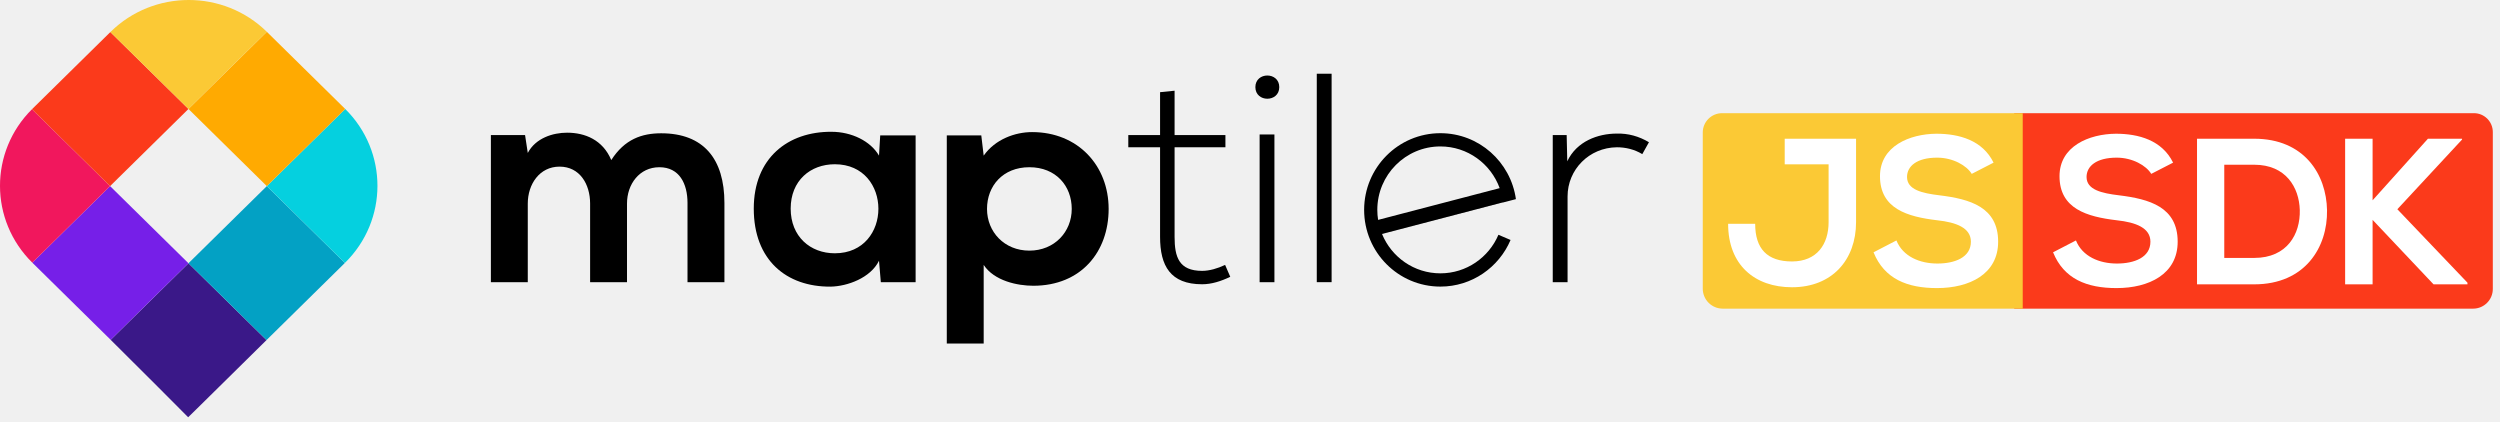
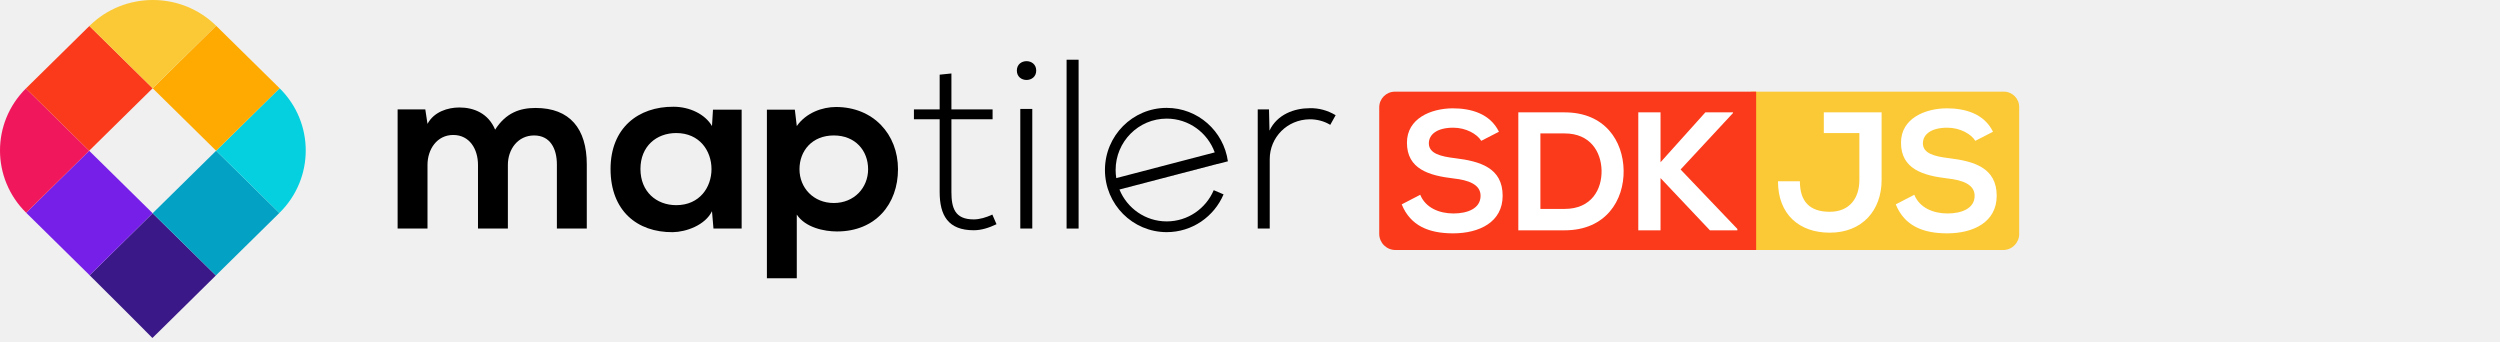
- <svg xmlns="http://www.w3.org/2000/svg" width="100%" height="100%" viewBox="0 0 243 41" version="1.1" xml:space="preserve" style="fill-rule:evenodd;clip-rule:evenodd;stroke-linejoin:round;stroke-miterlimit:2;">
-   <g transform="matrix(1,0,0,1,-9.41979e-05,0.000178727)">
-     <g transform="matrix(1,0,0,1,-1.20801,-0.711928)">
-       <path d="M58.567,28.139L58.567,20.497C58.567,18.616 57.566,16.908 55.595,16.908C53.654,16.908 52.508,18.616 52.508,20.497L52.508,28.139L48.922,28.139L48.922,13.84L52.244,13.84L52.508,15.578C53.273,14.129 54.949,13.609 56.33,13.609C58.066,13.609 59.8,14.304 60.624,16.271C61.918,14.245 63.595,13.667 65.476,13.667C69.593,13.667 71.622,16.155 71.622,20.44L71.622,28.139L68.034,28.139L68.034,20.44C68.034,18.559 67.24,16.966 65.301,16.966C63.359,16.966 62.153,18.616 62.153,20.497L62.153,28.139L58.567,28.139Z" style="fill-rule:nonzero;" />
-       <path d="M86.765,13.87L90.206,13.87L90.206,28.139L86.824,28.139L86.647,26.056C85.825,27.734 83.561,28.543 81.943,28.573C77.651,28.603 74.474,25.997 74.474,20.989C74.474,16.069 77.798,13.493 82.033,13.522C83.973,13.522 85.824,14.419 86.647,15.838L86.765,13.87ZM78.062,20.989C78.062,23.71 79.973,25.331 82.355,25.331C88,25.331 88,16.677 82.355,16.677C79.973,16.677 78.062,18.269 78.062,20.989Z" style="fill-rule:nonzero;" />
-       <path d="M93.236,34.105L93.236,13.87L96.589,13.87L96.822,15.838C97.94,14.245 99.882,13.551 101.528,13.551C105.996,13.551 108.968,16.822 108.968,21.019C108.968,25.187 106.291,28.487 101.645,28.487C100.118,28.487 97.852,28.023 96.822,26.461L96.822,34.104L93.236,34.104L93.236,34.105ZM105.381,21.019C105.381,18.791 103.851,16.966 101.264,16.966C98.676,16.966 97.146,18.791 97.146,21.019C97.146,23.247 98.823,25.073 101.264,25.073C103.705,25.073 105.381,23.247 105.381,21.019Z" style="fill-rule:nonzero;" />
-       <path d="M115.378,9.528L115.378,13.84L120.319,13.84L120.319,15.026L115.378,15.026L115.378,23.739C115.378,25.679 115.791,27.04 118.055,27.04C118.76,27.04 119.554,26.808 120.289,26.461L120.789,27.617C119.877,28.054 118.965,28.342 118.055,28.342C114.968,28.342 113.967,26.547 113.967,23.74L113.967,15.027L110.879,15.027L110.879,13.84L113.967,13.84L113.967,9.672L115.378,9.528Z" style="fill-rule:nonzero;" />
-       <path d="M125.554,9.18C125.554,10.685 123.23,10.685 123.23,9.18C123.23,7.675 125.554,7.675 125.554,9.18ZM123.643,13.782L123.643,28.14L125.082,28.14L125.082,13.782L123.643,13.782Z" style="fill-rule:nonzero;" />
-       <rect x="129.199" y="7.878" width="1.441" height="20.261" />
-       <path d="M153.488,13.84L153.547,16.389C154.459,14.448 156.518,13.696 158.37,13.696C159.459,13.667 160.515,13.956 161.486,14.536L160.839,15.693C160.076,15.23 159.221,15.027 158.37,15.027C155.663,15.057 153.576,17.198 153.576,19.804L153.576,28.14L152.135,28.14L152.135,13.84L153.488,13.84Z" style="fill-rule:nonzero;" />
-       <path d="M135.54,23.414C135.541,23.415 135.543,23.417 135.543,23.418L147.303,20.354C147.302,20.349 147.302,20.345 147.302,20.341L135.54,23.414Z" style="fill-rule:nonzero;" />
-       <path d="M141.214,27.28C138.654,27.28 136.461,25.701 135.543,23.458L135.535,23.458L135.542,23.457C135.542,23.456 135.541,23.455 135.54,23.454L147.301,20.38C147.301,20.385 147.302,20.389 147.302,20.394L148.555,20.068C148.049,16.446 144.956,13.658 141.214,13.658C137.12,13.658 133.802,16.996 133.802,21.113C133.802,25.23 137.12,28.569 141.214,28.569C144.276,28.569 146.905,26.7 148.035,24.037L146.855,23.532C145.921,25.734 143.747,27.28 141.214,27.28ZM135.083,21.113C135.083,17.708 137.828,14.946 141.214,14.946C143.862,14.946 146.117,16.634 146.976,18.999L135.16,22.085C135.11,21.768 135.083,21.444 135.083,21.113Z" style="fill-rule:nonzero;" />
+ <svg xmlns="http://www.w3.org/2000/svg" width="100%" height="100%" viewBox="0 0 300 41" version="1.1" xml:space="preserve" style="fill-rule:evenodd;clip-rule:evenodd;stroke-linejoin:round;stroke-miterlimit:2;">
+   <g transform="matrix(1,0,0,1,-1.20801,-0.711928)">
+     <path d="M58.567,28.139L58.567,20.497C58.567,18.616 57.566,16.908 55.595,16.908C53.654,16.908 52.508,18.616 52.508,20.497L52.508,28.139L48.922,28.139L48.922,13.84L52.244,13.84L52.508,15.578C53.273,14.129 54.949,13.609 56.33,13.609C58.066,13.609 59.8,14.304 60.624,16.271C61.918,14.245 63.595,13.667 65.476,13.667C69.593,13.667 71.622,16.155 71.622,20.44L71.622,28.139L68.034,28.139L68.034,20.44C68.034,18.559 67.24,16.966 65.301,16.966C63.359,16.966 62.153,18.616 62.153,20.497L62.153,28.139L58.567,28.139Z" style="fill-rule:nonzero;" />
+     <path d="M86.765,13.87L90.206,13.87L90.206,28.139L86.824,28.139L86.647,26.056C85.825,27.734 83.561,28.543 81.943,28.573C77.651,28.603 74.474,25.997 74.474,20.989C74.474,16.069 77.798,13.493 82.033,13.522C83.973,13.522 85.824,14.419 86.647,15.838L86.765,13.87ZM78.062,20.989C78.062,23.71 79.973,25.331 82.355,25.331C88,25.331 88,16.677 82.355,16.677C79.973,16.677 78.062,18.269 78.062,20.989Z" style="fill-rule:nonzero;" />
+     <path d="M93.236,34.105L93.236,13.87L96.589,13.87L96.822,15.838C97.94,14.245 99.882,13.551 101.528,13.551C105.996,13.551 108.968,16.822 108.968,21.019C108.968,25.187 106.291,28.487 101.645,28.487C100.118,28.487 97.852,28.023 96.822,26.461L96.822,34.104L93.236,34.104L93.236,34.105ZM105.381,21.019C105.381,18.791 103.851,16.966 101.264,16.966C98.676,16.966 97.146,18.791 97.146,21.019C97.146,23.247 98.823,25.073 101.264,25.073C103.705,25.073 105.381,23.247 105.381,21.019Z" style="fill-rule:nonzero;" />
+     <path d="M115.378,9.528L115.378,13.84L120.319,13.84L120.319,15.026L115.378,15.026L115.378,23.739C115.378,25.679 115.791,27.04 118.055,27.04C118.76,27.04 119.554,26.808 120.289,26.461L120.789,27.617C119.877,28.054 118.965,28.342 118.055,28.342C114.968,28.342 113.967,26.547 113.967,23.74L113.967,15.027L110.879,15.027L110.879,13.84L113.967,13.84L113.967,9.672L115.378,9.528Z" style="fill-rule:nonzero;" />
+     <path d="M125.554,9.18C125.554,10.685 123.23,10.685 123.23,9.18C123.23,7.675 125.554,7.675 125.554,9.18ZM123.643,13.782L123.643,28.14L125.082,28.14L125.082,13.782L123.643,13.782Z" style="fill-rule:nonzero;" />
+     <rect x="129.199" y="7.878" width="1.441" height="20.261" />
+     <path d="M153.488,13.84L153.547,16.389C154.459,14.448 156.518,13.696 158.37,13.696C159.459,13.667 160.515,13.956 161.486,14.536L160.839,15.693C160.076,15.23 159.221,15.027 158.37,15.027C155.663,15.057 153.576,17.198 153.576,19.804L153.576,28.14L152.135,28.14L152.135,13.84L153.488,13.84Z" style="fill-rule:nonzero;" />
+     <path d="M135.54,23.414C135.541,23.415 135.543,23.417 135.543,23.418L147.303,20.354C147.302,20.349 147.302,20.345 147.302,20.341L135.54,23.414Z" style="fill-rule:nonzero;" />
+     <path d="M141.214,27.28C138.654,27.28 136.461,25.701 135.543,23.458L135.535,23.458L135.542,23.457C135.542,23.456 135.541,23.455 135.54,23.454L147.301,20.38C147.301,20.385 147.302,20.389 147.302,20.394L148.555,20.068C148.049,16.446 144.956,13.658 141.214,13.658C137.12,13.658 133.802,16.996 133.802,21.113C133.802,25.23 137.12,28.569 141.214,28.569C144.276,28.569 146.905,26.7 148.035,24.037L146.855,23.532C145.921,25.734 143.747,27.28 141.214,27.28ZM135.083,21.113C135.083,17.708 137.828,14.946 141.214,14.946C143.862,14.946 146.117,16.634 146.976,18.999L135.16,22.085C135.11,21.768 135.083,21.444 135.083,21.113Z" style="fill-rule:nonzero;" />
+   </g>
+   <g transform="matrix(1,0,0,1,-1.20801,-0.711928)">
+     <path d="M11.965,33.743C14.023,35.769 19.5,41.264 19.497,41.269C19.477,41.305 24.938,35.908 27.113,33.768L19.526,26.3L11.965,33.743Z" style="fill:rgb(58,24,136);fill-rule:nonzero;" />
+     <path d="M19.526,26.3L27.113,33.768C27.124,33.756 27.138,33.741 27.15,33.731L34.73,26.27L27.143,18.802L19.526,26.3Z" style="fill:rgb(3,161,196);fill-rule:nonzero;" />
+     <path d="M34.73,26.27L34.749,26.25C38.942,22.123 38.945,15.435 34.762,11.302L27.144,18.802L34.73,26.27Z" style="fill:rgb(5,208,223);fill-rule:nonzero;" />
+     <path d="M11.908,18.802L4.349,26.243C4.351,26.245 4.352,26.248 4.355,26.25L11.953,33.73C11.957,33.734 11.961,33.738 11.966,33.743L19.526,26.3L11.908,18.802Z" style="fill:rgb(118,31,232);fill-rule:nonzero;" />
+     <path d="M19.526,11.303L27.143,18.802L34.762,11.303C34.755,11.298 34.753,11.295 34.749,11.29L27.15,3.81C27.149,3.808 27.146,3.806 27.144,3.804L19.526,11.303Z" style="fill:rgb(255,170,1);fill-rule:nonzero;" />
+     <path d="M4.317,11.328C0.161,15.46 0.172,22.124 4.349,26.243L11.908,18.802L4.317,11.328Z" style="fill:rgb(241,23,93);fill-rule:nonzero;" />
+     <path d="M19.526,11.303L11.934,3.829L4.355,11.29C4.341,11.303 4.33,11.317 4.316,11.329L11.908,18.802L19.526,11.303Z" style="fill:rgb(251,58,27);fill-rule:nonzero;" />
+     <path d="M27.144,3.804C22.946,-0.321 16.148,-0.319 11.953,3.81L11.934,3.829L19.526,11.303L27.144,3.804Z" style="fill:rgb(251,201,53);fill-rule:nonzero;" />
+   </g>
+   <g>
+     <g transform="matrix(2.19452,0,0,1,-172.766,0)">
+       <path d="M189.138,12.834C189.138,11.822 188.764,11 188.303,11L174.483,11L174.483,30L188.266,30C188.747,30 189.138,29.143 189.138,28.086L189.138,12.834Z" style="fill:rgb(251,201,53);" />
    </g>
-     <g transform="matrix(1,0,0,1,-1.20801,-0.711928)">
-       <path d="M11.965,33.743C14.023,35.769 19.5,41.264 19.497,41.269C19.477,41.305 24.938,35.908 27.113,33.768L19.526,26.3L11.965,33.743Z" style="fill:rgb(58,24,136);fill-rule:nonzero;" />
-       <path d="M19.526,26.3L27.113,33.768C27.124,33.756 27.138,33.741 27.15,33.731L34.73,26.27L27.143,18.802L19.526,26.3Z" style="fill:rgb(3,161,196);fill-rule:nonzero;" />
-       <path d="M34.73,26.27L34.749,26.25C38.942,22.123 38.945,15.435 34.762,11.302L27.144,18.802L34.73,26.27Z" style="fill:rgb(5,208,223);fill-rule:nonzero;" />
-       <path d="M11.908,18.802L4.349,26.243C4.351,26.245 4.352,26.248 4.355,26.25L11.953,33.73C11.957,33.734 11.961,33.738 11.966,33.743L19.526,26.3L11.908,18.802Z" style="fill:rgb(118,31,232);fill-rule:nonzero;" />
-       <path d="M19.526,11.303L27.143,18.802L34.762,11.303C34.755,11.298 34.753,11.295 34.749,11.29L27.15,3.81C27.149,3.808 27.146,3.806 27.144,3.804L19.526,11.303Z" style="fill:rgb(255,170,1);fill-rule:nonzero;" />
-       <path d="M4.317,11.328C0.161,15.46 0.172,22.124 4.349,26.243L11.908,18.802L4.317,11.328Z" style="fill:rgb(241,23,93);fill-rule:nonzero;" />
-       <path d="M19.526,11.303L11.934,3.829L4.355,11.29C4.341,11.303 4.33,11.317 4.316,11.329L11.908,18.802L19.526,11.303Z" style="fill:rgb(251,58,27);fill-rule:nonzero;" />
-       <path d="M27.144,3.804C22.946,-0.321 16.148,-0.319 11.953,3.81L11.934,3.829L19.526,11.303L27.144,3.804Z" style="fill:rgb(251,201,53);fill-rule:nonzero;" />
+     <g transform="matrix(3.08636,0,0,1,-373.01,0)">
+       <path d="M189.138,11L175.092,11C174.756,11 174.483,11.842 174.483,12.879L174.483,28.059C174.483,29.13 174.765,30 175.112,30L189.138,30L189.138,11Z" style="fill:rgb(251,58,27);" />
    </g>
-     <g>
-       <g transform="matrix(3.17434,0,0,1,-358.087,0)">
-         <path d="M189.138,12.834C189.138,11.822 188.879,11 188.56,11L174.483,11L174.483,30L188.535,30C188.868,30 189.138,29.143 189.138,28.086L189.138,12.834Z" style="fill:rgb(251,58,27);" />
-       </g>
-       <g transform="matrix(2.12226,0,0,1,-204.79,0)">
-         <path d="M189.138,11L175.369,11C174.88,11 174.483,11.842 174.483,12.879L174.483,28.059C174.483,29.13 174.893,30 175.398,30L189.138,30L189.138,11Z" style="fill:rgb(251,201,53);" />
-       </g>
+   </g>
+   <g transform="matrix(0.69243,0,0,0.69243,168.024,27.6378)">
+     <g transform="matrix(29.202,0,0,29.202,0,0)">
+       <path d="M0.586,-0.585C0.533,-0.693 0.42,-0.724 0.311,-0.724C0.182,-0.723 0.04,-0.664 0.04,-0.52C0.04,-0.363 0.172,-0.325 0.315,-0.308C0.408,-0.298 0.477,-0.271 0.477,-0.205C0.477,-0.129 0.399,-0.1 0.316,-0.1C0.231,-0.1 0.15,-0.134 0.119,-0.211L0.009,-0.154C0.061,-0.026 0.171,0.018 0.314,0.018C0.47,0.018 0.608,-0.049 0.608,-0.205C0.608,-0.372 0.472,-0.41 0.326,-0.428C0.242,-0.438 0.17,-0.455 0.17,-0.516C0.17,-0.568 0.217,-0.609 0.315,-0.609C0.391,-0.609 0.457,-0.571 0.481,-0.531L0.586,-0.585Z" style="fill:white;fill-rule:nonzero;" />
    </g>
-     <g transform="matrix(0.69243,0,0,0.69243,167.549,27.6378)">
-       <g transform="matrix(29.202,0,0,29.202,0,0)">
-         <path d="M0.636,-0.7L0.293,-0.7L0.293,-0.577L0.504,-0.577L0.504,-0.299C0.504,-0.193 0.448,-0.11 0.328,-0.11C0.209,-0.11 0.151,-0.171 0.151,-0.291L0.021,-0.291C0.021,-0.093 0.149,0.014 0.328,0.014C0.521,0.014 0.636,-0.118 0.636,-0.299L0.636,-0.7Z" style="fill:white;fill-rule:nonzero;" />
-       </g>
-       <g transform="matrix(29.202,0,0,29.202,20.7626,0)">
-         <path d="M0.586,-0.585C0.533,-0.693 0.42,-0.724 0.311,-0.724C0.182,-0.723 0.04,-0.664 0.04,-0.52C0.04,-0.363 0.172,-0.325 0.315,-0.308C0.408,-0.298 0.477,-0.271 0.477,-0.205C0.477,-0.129 0.399,-0.1 0.316,-0.1C0.231,-0.1 0.15,-0.134 0.119,-0.211L0.009,-0.154C0.061,-0.026 0.171,0.018 0.314,0.018C0.47,0.018 0.608,-0.049 0.608,-0.205C0.608,-0.372 0.472,-0.41 0.326,-0.428C0.242,-0.438 0.17,-0.455 0.17,-0.516C0.17,-0.568 0.217,-0.609 0.315,-0.609C0.391,-0.609 0.457,-0.571 0.481,-0.531L0.586,-0.585Z" style="fill:white;fill-rule:nonzero;" />
-       </g>
-       <g transform="matrix(29.202,0,0,29.202,45.9639,0)">
-         <path d="M0.586,-0.585C0.533,-0.693 0.42,-0.724 0.311,-0.724C0.182,-0.723 0.04,-0.664 0.04,-0.52C0.04,-0.363 0.172,-0.325 0.315,-0.308C0.408,-0.298 0.477,-0.271 0.477,-0.205C0.477,-0.129 0.399,-0.1 0.316,-0.1C0.231,-0.1 0.15,-0.134 0.119,-0.211L0.009,-0.154C0.061,-0.026 0.171,0.018 0.314,0.018C0.47,0.018 0.608,-0.049 0.608,-0.205C0.608,-0.372 0.472,-0.41 0.326,-0.428C0.242,-0.438 0.17,-0.455 0.17,-0.516C0.17,-0.568 0.217,-0.609 0.315,-0.609C0.391,-0.609 0.457,-0.571 0.481,-0.531L0.586,-0.585Z" style="fill:white;fill-rule:nonzero;" />
-       </g>
-       <g transform="matrix(29.202,0,0,29.202,65.2665,0)">
-         <path d="M0.315,-0.7L0.04,-0.7L0.04,-0L0.315,-0C0.56,-0 0.668,-0.179 0.665,-0.356C0.662,-0.529 0.555,-0.7 0.315,-0.7ZM0.171,-0.575L0.315,-0.575C0.467,-0.575 0.531,-0.466 0.534,-0.357C0.537,-0.243 0.474,-0.127 0.315,-0.127L0.171,-0.127L0.171,-0.575Z" style="fill:white;fill-rule:nonzero;" />
-       </g>
-       <g transform="matrix(29.202,0,0,29.202,85.7955,0)">
-         <path d="M0.611,-0.7L0.447,-0.7L0.181,-0.404L0.181,-0.7L0.049,-0.7L0.049,-0L0.181,-0L0.181,-0.31L0.474,-0L0.637,-0L0.637,-0.008L0.3,-0.361L0.611,-0.696L0.611,-0.7Z" style="fill:white;fill-rule:nonzero;" />
-       </g>
+     <g transform="matrix(29.202,0,0,29.202,19.3025,0)">
+       <path d="M0.315,-0.7L0.04,-0.7L0.04,-0L0.315,-0C0.56,-0 0.668,-0.179 0.665,-0.356C0.662,-0.529 0.555,-0.7 0.315,-0.7ZM0.171,-0.575L0.315,-0.575C0.467,-0.575 0.531,-0.466 0.534,-0.357C0.537,-0.243 0.474,-0.127 0.315,-0.127L0.171,-0.127L0.171,-0.575Z" style="fill:white;fill-rule:nonzero;" />
+     </g>
+     <g transform="matrix(29.202,0,0,29.202,39.8315,0)">
+       <path d="M0.611,-0.7L0.447,-0.7L0.181,-0.404L0.181,-0.7L0.049,-0.7L0.049,-0L0.181,-0L0.181,-0.31L0.474,-0L0.637,-0L0.637,-0.008L0.3,-0.361L0.611,-0.696L0.611,-0.7Z" style="fill:white;fill-rule:nonzero;" />
+     </g>
+     <g transform="matrix(29.202,0,0,29.202,64.8576,0)">
+       <path d="M0.636,-0.7L0.293,-0.7L0.293,-0.577L0.504,-0.577L0.504,-0.299C0.504,-0.193 0.448,-0.11 0.328,-0.11C0.209,-0.11 0.151,-0.171 0.151,-0.291L0.021,-0.291C0.021,-0.093 0.149,0.014 0.328,0.014C0.521,0.014 0.636,-0.118 0.636,-0.299L0.636,-0.7Z" style="fill:white;fill-rule:nonzero;" />
+     </g>
+     <g transform="matrix(29.202,0,0,29.202,85.6203,0)">
+       <path d="M0.586,-0.585C0.533,-0.693 0.42,-0.724 0.311,-0.724C0.182,-0.723 0.04,-0.664 0.04,-0.52C0.04,-0.363 0.172,-0.325 0.315,-0.308C0.408,-0.298 0.477,-0.271 0.477,-0.205C0.477,-0.129 0.399,-0.1 0.316,-0.1C0.231,-0.1 0.15,-0.134 0.119,-0.211L0.009,-0.154C0.061,-0.026 0.171,0.018 0.314,0.018C0.47,0.018 0.608,-0.049 0.608,-0.205C0.608,-0.372 0.472,-0.41 0.326,-0.428C0.242,-0.438 0.17,-0.455 0.17,-0.516C0.17,-0.568 0.217,-0.609 0.315,-0.609C0.391,-0.609 0.457,-0.571 0.481,-0.531L0.586,-0.585Z" style="fill:white;fill-rule:nonzero;" />
    </g>
  </g>
</svg>
